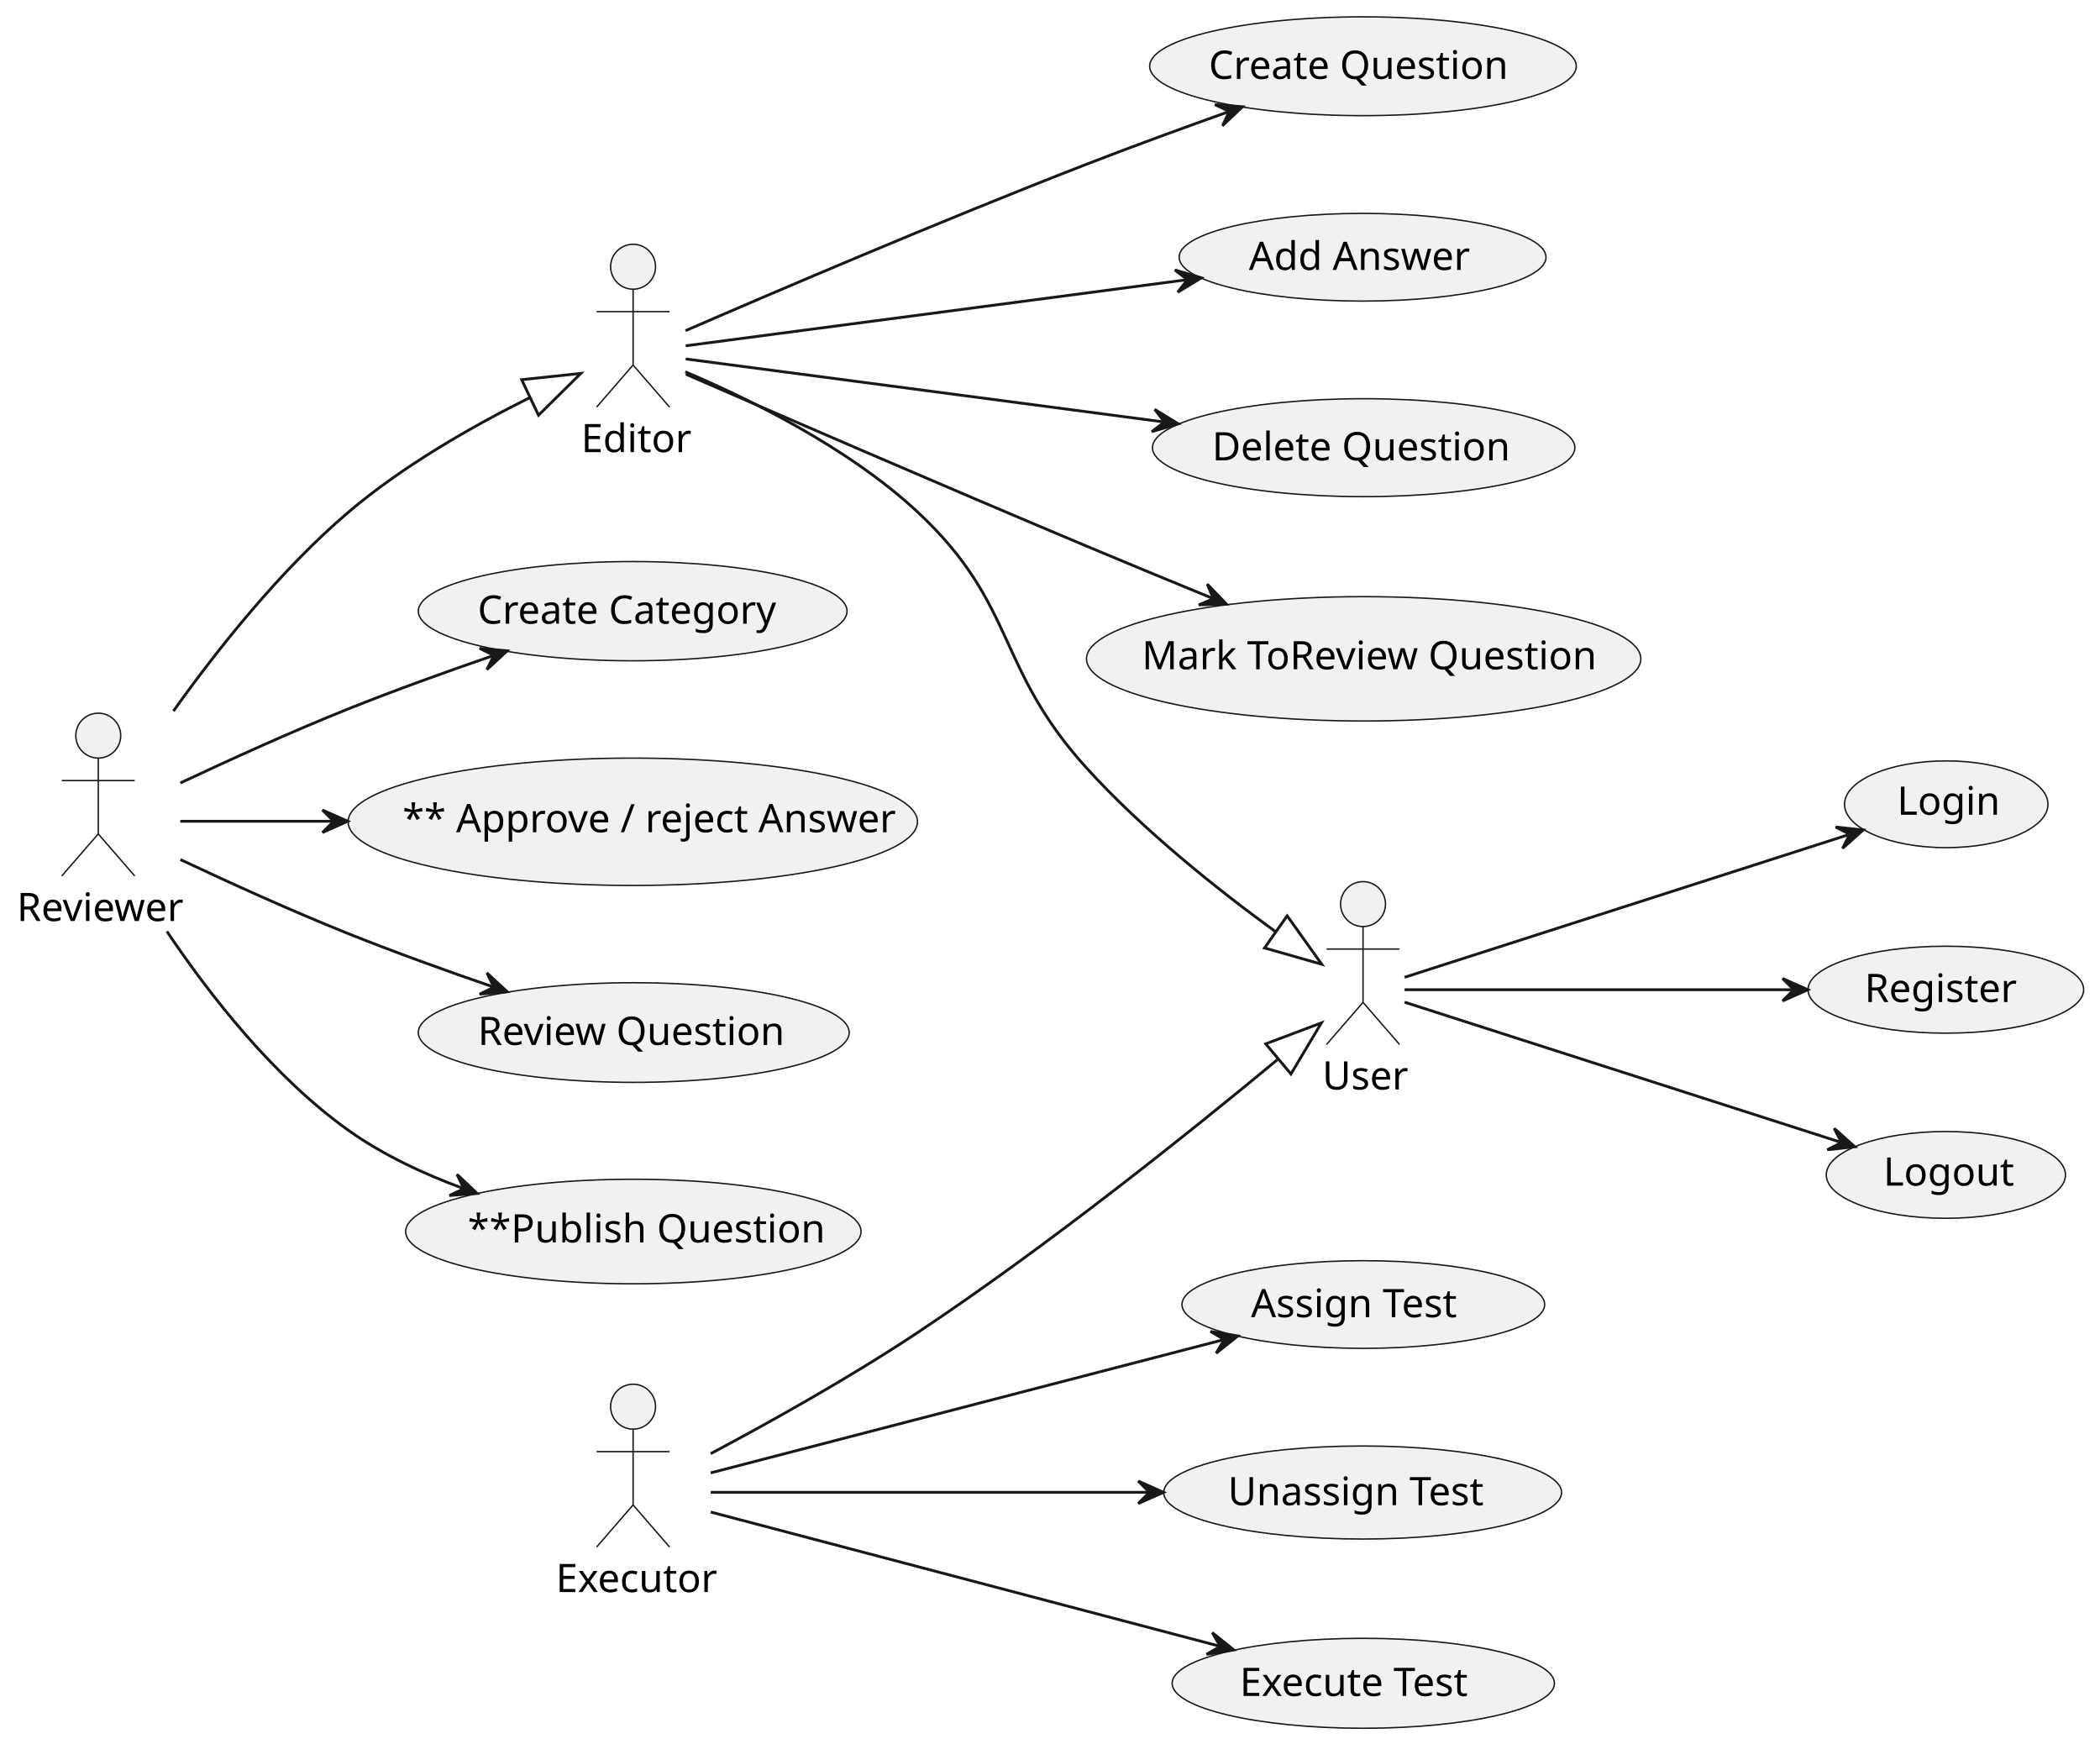
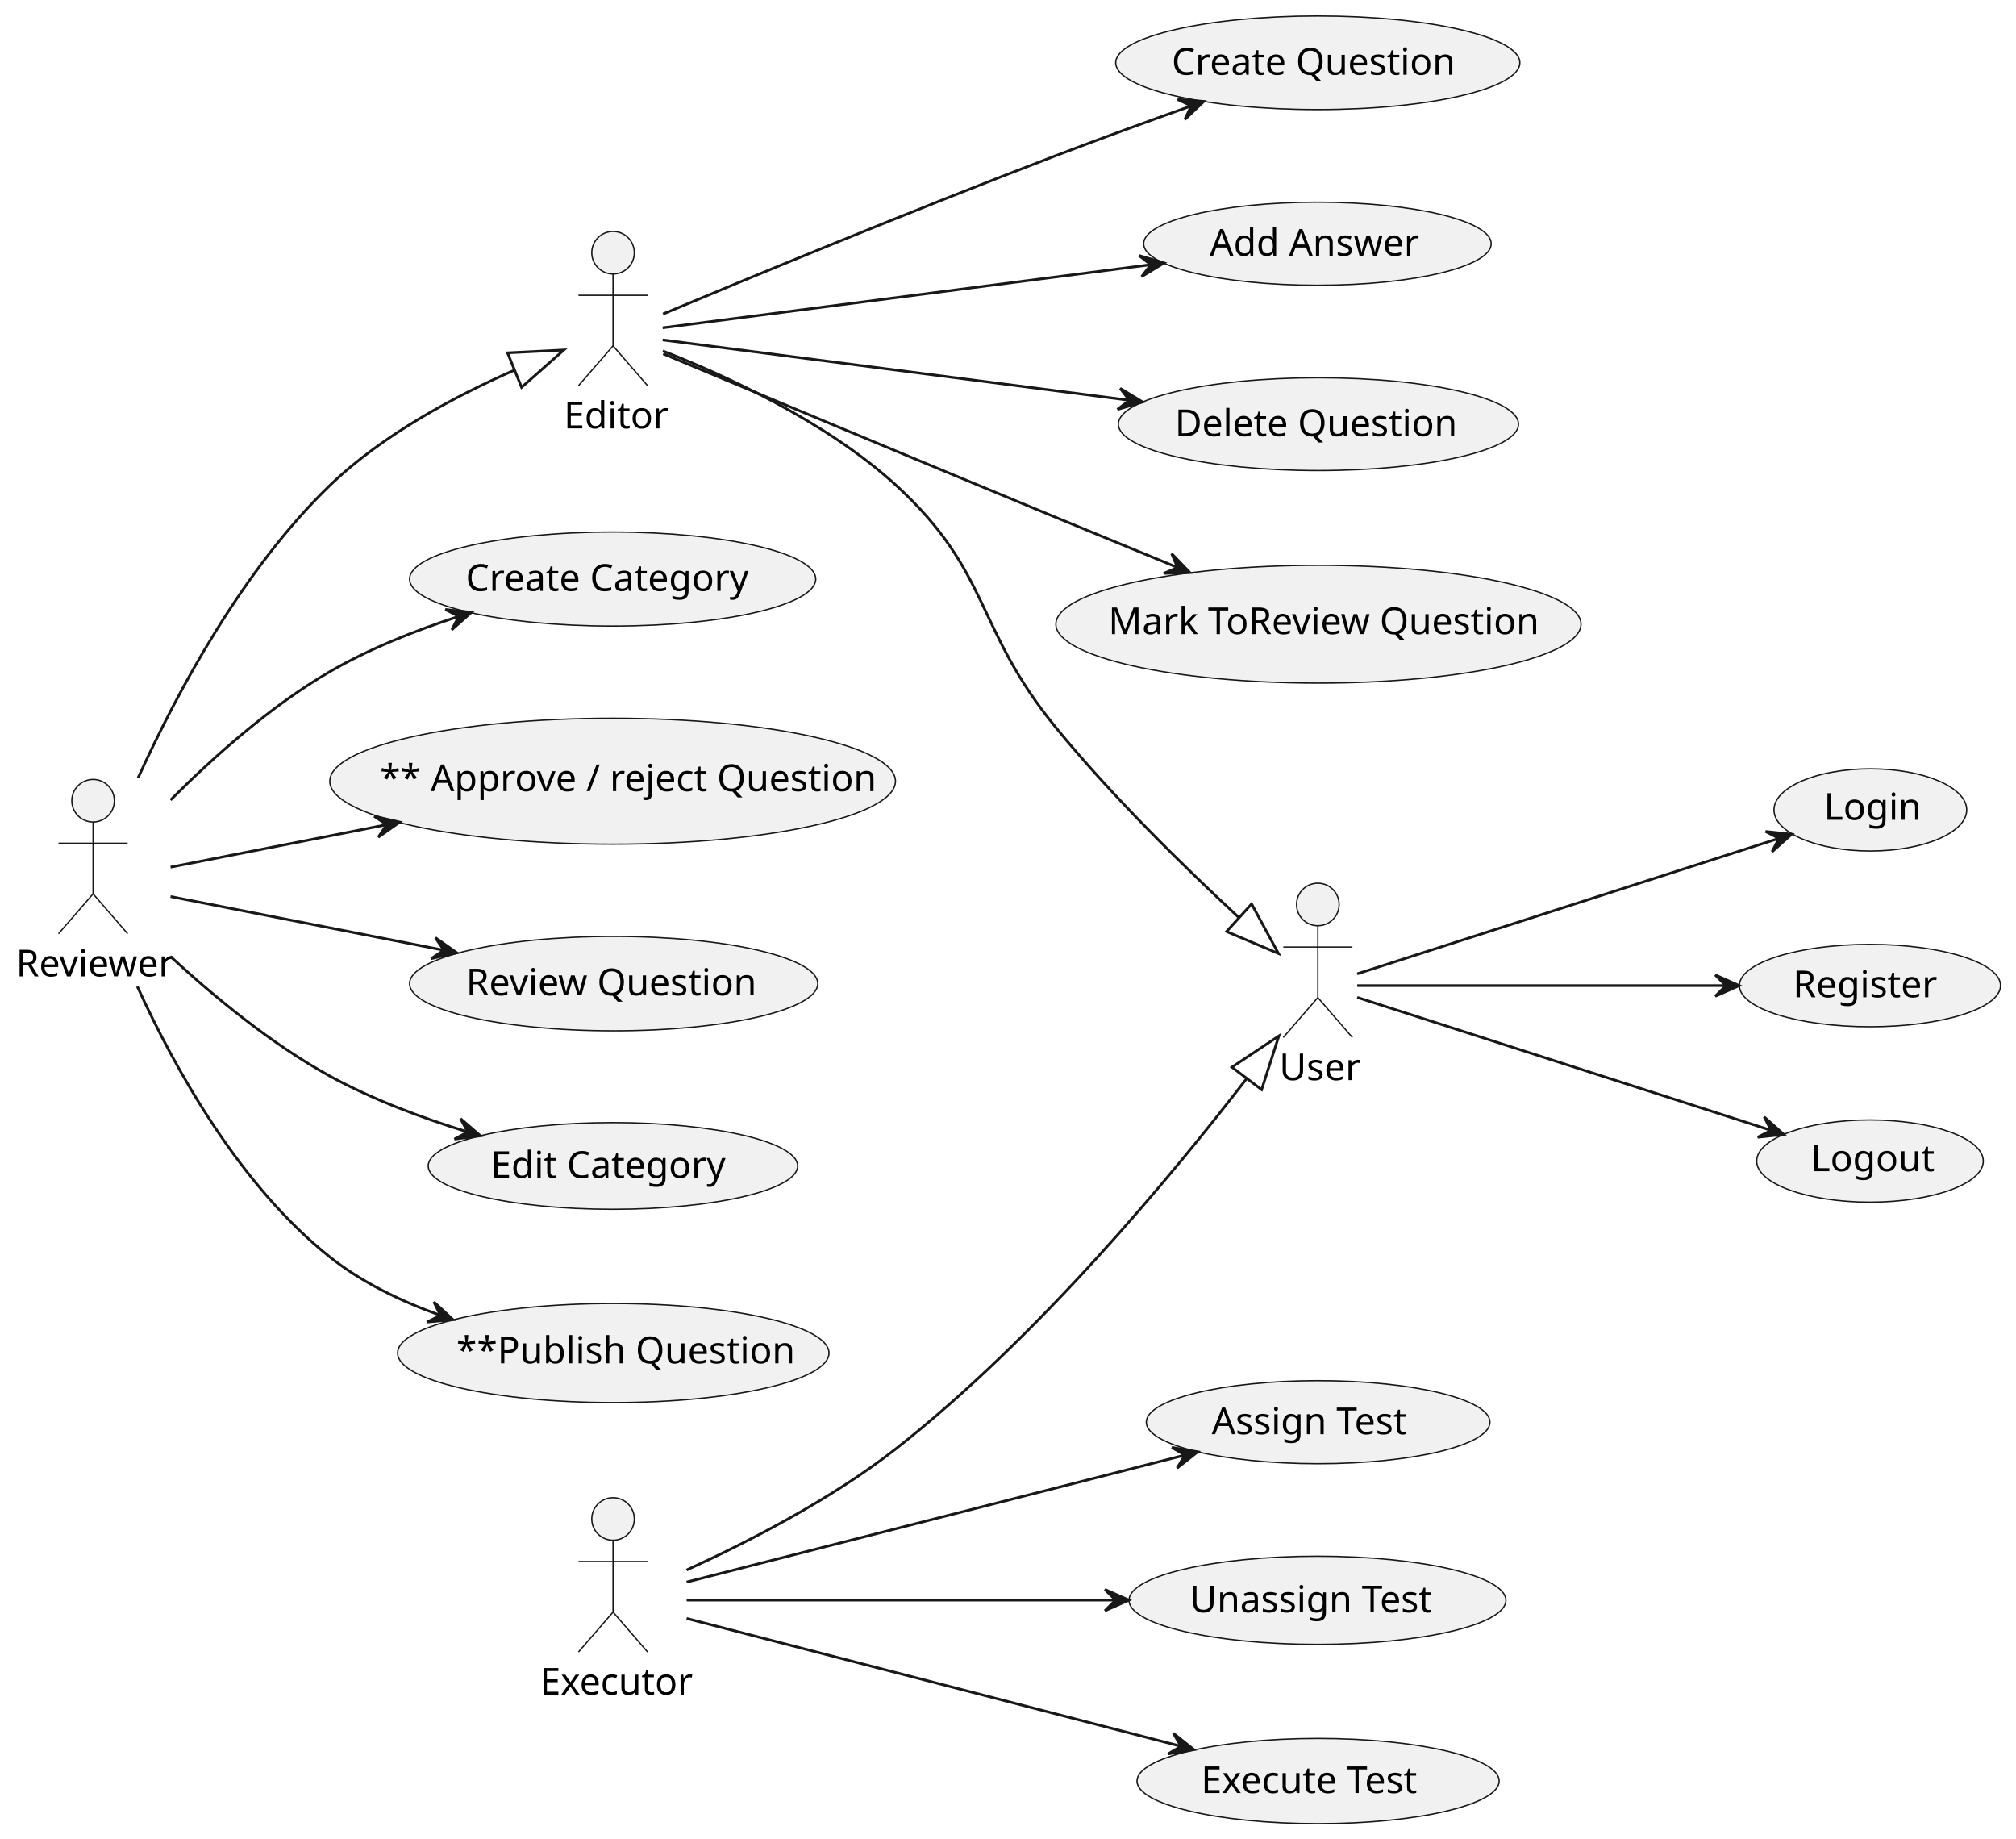
- <svg xmlns="http://www.w3.org/2000/svg" contentStyleType="text/css" height="621px" preserveAspectRatio="none" style="width:748px;height:621px;background:#FFFFFF;" version="1.1" viewBox="0 0 748 621" width="748px" zoomAndPan="magnify">
+ <svg xmlns="http://www.w3.org/2000/svg" contentStyleType="text/css" height="691px" preserveAspectRatio="none" style="width:758px;height:691px;background:#FFFFFF;" version="1.1" viewBox="0 0 758 691" width="758px" zoomAndPan="magnify">
  <defs />
  <g>
    <g id="elem_User">
-       <ellipse cx="485.5" cy="322" fill="#F1F1F1" rx="8" ry="8" style="stroke:#181818;stroke-width:0.5;" />
-       <path d="M485.5,330 L485.5,357 M472.5,338 L498.5,338 M485.5,357 L472.5,372 M485.5,357 L498.5,372 " fill="none" style="stroke:#181818;stroke-width:0.5;" />
-       <text fill="#000000" font-family="sans-serif" font-size="14" lengthAdjust="spacing" textLength="29" x="471" y="388.033">User</text>
+       <ellipse cx="495.5" cy="340" fill="#F1F1F1" rx="8" ry="8" style="stroke:#181818;stroke-width:0.5;" />
+       <path d="M495.5,348 L495.5,375 M482.5,356 L508.5,356 M495.5,375 L482.5,390 M495.5,375 L508.5,390 " fill="none" style="stroke:#181818;stroke-width:0.5;" />
+       <text fill="#000000" font-family="sans-serif" font-size="14" lengthAdjust="spacing" textLength="29" x="481" y="406.033">User</text>
    </g>
    <g id="elem_Editor">
-       <ellipse cx="225.5" cy="95" fill="#F1F1F1" rx="8" ry="8" style="stroke:#181818;stroke-width:0.5;" />
-       <path d="M225.5,103 L225.5,130 M212.5,111 L238.5,111 M225.5,130 L212.5,145 M225.5,130 L238.5,145 " fill="none" style="stroke:#181818;stroke-width:0.5;" />
-       <text fill="#000000" font-family="sans-serif" font-size="14" lengthAdjust="spacing" textLength="37" x="207" y="161.033">Editor</text>
+       <ellipse cx="230.5" cy="95" fill="#F1F1F1" rx="8" ry="8" style="stroke:#181818;stroke-width:0.5;" />
+       <path d="M230.5,103 L230.5,130 M217.5,111 L243.5,111 M230.5,130 L217.5,145 M230.5,130 L243.5,145 " fill="none" style="stroke:#181818;stroke-width:0.5;" />
+       <text fill="#000000" font-family="sans-serif" font-size="14" lengthAdjust="spacing" textLength="37" x="212" y="161.033">Editor</text>
    </g>
    <g id="elem_Reviewer">
-       <ellipse cx="35" cy="262" fill="#F1F1F1" rx="8" ry="8" style="stroke:#181818;stroke-width:0.5;" />
-       <path d="M35,270 L35,297 M22,278 L48,278 M35,297 L22,312 M35,297 L48,312 " fill="none" style="stroke:#181818;stroke-width:0.5;" />
-       <text fill="#000000" font-family="sans-serif" font-size="14" lengthAdjust="spacing" textLength="58" x="6" y="328.033">Reviewer</text>
+       <ellipse cx="35" cy="301" fill="#F1F1F1" rx="8" ry="8" style="stroke:#181818;stroke-width:0.5;" />
+       <path d="M35,309 L35,336 M22,317 L48,317 M35,336 L22,351 M35,336 L48,351 " fill="none" style="stroke:#181818;stroke-width:0.5;" />
+       <text fill="#000000" font-family="sans-serif" font-size="14" lengthAdjust="spacing" textLength="58" x="6" y="367.033">Reviewer</text>
    </g>
    <g id="elem_login">
-       <ellipse cx="693.234" cy="286.452" fill="#F1F1F1" rx="36.234" ry="15.452" style="stroke:#181818;stroke-width:0.5;" />
-       <text fill="#000000" font-family="sans-serif" font-size="14" lengthAdjust="spacing" textLength="35" x="675.734" y="290.18">Login</text>
+       <ellipse cx="703.234" cy="304.452" fill="#F1F1F1" rx="36.234" ry="15.452" style="stroke:#181818;stroke-width:0.5;" />
+       <text fill="#000000" font-family="sans-serif" font-size="14" lengthAdjust="spacing" textLength="35" x="685.734" y="308.18">Login</text>
    </g>
    <g id="elem_register">
-       <ellipse cx="693.093" cy="352.487" fill="#F1F1F1" rx="49.093" ry="15.487" style="stroke:#181818;stroke-width:0.5;" />
-       <text fill="#000000" font-family="sans-serif" font-size="14" lengthAdjust="spacing" textLength="53" x="664.138" y="356.881">Register</text>
+       <ellipse cx="703.093" cy="370.487" fill="#F1F1F1" rx="49.093" ry="15.487" style="stroke:#181818;stroke-width:0.5;" />
+       <text fill="#000000" font-family="sans-serif" font-size="14" lengthAdjust="spacing" textLength="53" x="674.138" y="374.881">Register</text>
    </g>
    <g id="elem_logout">
-       <ellipse cx="693.1" cy="418.452" fill="#F1F1F1" rx="42.6" ry="15.452" style="stroke:#181818;stroke-width:0.5;" />
-       <text fill="#000000" font-family="sans-serif" font-size="14" lengthAdjust="spacing" textLength="44" x="670.836" y="422.264">Logout</text>
+       <ellipse cx="703.1" cy="436.452" fill="#F1F1F1" rx="42.6" ry="15.452" style="stroke:#181818;stroke-width:0.5;" />
+       <text fill="#000000" font-family="sans-serif" font-size="14" lengthAdjust="spacing" textLength="44" x="680.836" y="440.264">Logout</text>
    </g>
    <g id="elem_createQ">
-       <ellipse cx="485.476" cy="23.595" fill="#F1F1F1" rx="75.976" ry="17.595" style="stroke:#181818;stroke-width:0.5;" />
-       <text fill="#000000" font-family="sans-serif" font-size="14" lengthAdjust="spacing" textLength="104" x="430.547" y="28.096">Create Question</text>
+       <ellipse cx="495.476" cy="23.595" fill="#F1F1F1" rx="75.976" ry="17.595" style="stroke:#181818;stroke-width:0.5;" />
+       <text fill="#000000" font-family="sans-serif" font-size="14" lengthAdjust="spacing" textLength="104" x="440.547" y="28.096">Create Question</text>
    </g>
    <g id="elem_addAnswerQ">
-       <ellipse cx="485.341" cy="91.618" fill="#F1F1F1" rx="65.341" ry="15.618" style="stroke:#181818;stroke-width:0.5;" />
-       <text fill="#000000" font-family="sans-serif" font-size="14" lengthAdjust="spacing" textLength="75" x="444.841" y="96.135">Add Answer</text>
+       <ellipse cx="495.341" cy="91.618" fill="#F1F1F1" rx="65.341" ry="15.618" style="stroke:#181818;stroke-width:0.5;" />
+       <text fill="#000000" font-family="sans-serif" font-size="14" lengthAdjust="spacing" textLength="75" x="454.841" y="96.135">Add Answer</text>
    </g>
    <g id="elem_deleteQ">
-       <ellipse cx="485.726" cy="159.445" fill="#F1F1F1" rx="75.226" ry="17.445" style="stroke:#181818;stroke-width:0.5;" />
-       <text fill="#000000" font-family="sans-serif" font-size="14" lengthAdjust="spacing" textLength="102" x="431.726" y="163.962">Delete Question</text>
+       <ellipse cx="495.726" cy="159.445" fill="#F1F1F1" rx="75.226" ry="17.445" style="stroke:#181818;stroke-width:0.5;" />
+       <text fill="#000000" font-family="sans-serif" font-size="14" lengthAdjust="spacing" textLength="102" x="441.726" y="163.962">Delete Question</text>
    </g>
    <g id="elem_assignT">
-       <ellipse cx="485.602" cy="464.614" fill="#F1F1F1" rx="64.602" ry="15.614" style="stroke:#181818;stroke-width:0.5;" />
-       <text fill="#000000" font-family="sans-serif" font-size="14" lengthAdjust="spacing" textLength="74" x="445.602" y="469.13">Assign Test</text>
+       <ellipse cx="495.602" cy="534.614" fill="#F1F1F1" rx="64.602" ry="15.614" style="stroke:#181818;stroke-width:0.5;" />
+       <text fill="#000000" font-family="sans-serif" font-size="14" lengthAdjust="spacing" textLength="74" x="455.602" y="539.13">Assign Test</text>
    </g>
    <g id="elem_unassignT">
-       <ellipse cx="485.357" cy="531.571" fill="#F1F1F1" rx="70.857" ry="16.571" style="stroke:#181818;stroke-width:0.5;" />
-       <text fill="#000000" font-family="sans-serif" font-size="14" lengthAdjust="spacing" textLength="90" x="437.357" y="536.088">Unassign Test</text>
+       <ellipse cx="495.357" cy="601.571" fill="#F1F1F1" rx="70.857" ry="16.571" style="stroke:#181818;stroke-width:0.5;" />
+       <text fill="#000000" font-family="sans-serif" font-size="14" lengthAdjust="spacing" textLength="90" x="447.357" y="606.088">Unassign Test</text>
    </g>
    <g id="elem_execT">
-       <ellipse cx="485.589" cy="599.518" fill="#F1F1F1" rx="68.089" ry="16.018" style="stroke:#181818;stroke-width:0.5;" />
-       <text fill="#000000" font-family="sans-serif" font-size="14" lengthAdjust="spacing" textLength="82" x="441.589" y="604.034">Execute Test</text>
+       <ellipse cx="495.589" cy="669.518" fill="#F1F1F1" rx="68.089" ry="16.018" style="stroke:#181818;stroke-width:0.5;" />
+       <text fill="#000000" font-family="sans-serif" font-size="14" lengthAdjust="spacing" textLength="82" x="451.589" y="674.034">Execute Test</text>
    </g>
    <g id="elem_createC">
-       <ellipse cx="225.355" cy="217.671" fill="#F1F1F1" rx="76.355" ry="17.671" style="stroke:#181818;stroke-width:0.5;" />
-       <text fill="#000000" font-family="sans-serif" font-size="14" lengthAdjust="spacing" textLength="105" x="170.123" y="222.125">Create Category</text>
+       <ellipse cx="230.355" cy="217.671" fill="#F1F1F1" rx="76.355" ry="17.671" style="stroke:#181818;stroke-width:0.5;" />
+       <text fill="#000000" font-family="sans-serif" font-size="14" lengthAdjust="spacing" textLength="105" x="175.123" y="222.125">Create Category</text>
    </g>
    <g id="elem_markQ">
-       <ellipse cx="485.724" cy="234.645" fill="#F1F1F1" rx="98.724" ry="22.145" style="stroke:#181818;stroke-width:0.5;" />
-       <text fill="#000000" font-family="sans-serif" font-size="14" lengthAdjust="spacing" textLength="158" x="406.724" y="238.373">Mark ToReview Question</text>
+       <ellipse cx="495.724" cy="234.645" fill="#F1F1F1" rx="98.724" ry="22.145" style="stroke:#181818;stroke-width:0.5;" />
+       <text fill="#000000" font-family="sans-serif" font-size="14" lengthAdjust="spacing" textLength="158" x="416.724" y="238.373">Mark ToReview Question</text>
    </g>
    <g id="elem_approveRejectA">
-       <ellipse cx="225.398" cy="292.68" fill="#F1F1F1" rx="101.397" ry="22.68" style="stroke:#181818;stroke-width:0.5;" />
-       <text fill="#000000" font-family="sans-serif" font-size="14" lengthAdjust="spacing" textLength="164" x="143.398" y="296.408">** Approve / reject Answer</text>
+       <ellipse cx="230.346" cy="293.669" fill="#F1F1F1" rx="106.346" ry="23.669" style="stroke:#181818;stroke-width:0.5;" />
+       <text fill="#000000" font-family="sans-serif" font-size="14" lengthAdjust="spacing" textLength="175" x="142.846" y="297.398">** Approve / reject Question</text>
    </g>
    <g id="elem_reviewQ">
-       <ellipse cx="225.736" cy="367.747" fill="#F1F1F1" rx="76.736" ry="17.747" style="stroke:#181818;stroke-width:0.5;" />
-       <text fill="#000000" font-family="sans-serif" font-size="14" lengthAdjust="spacing" textLength="106" x="170.201" y="372.156">Review Question</text>
+       <ellipse cx="230.736" cy="369.747" fill="#F1F1F1" rx="76.736" ry="17.747" style="stroke:#181818;stroke-width:0.5;" />
+       <text fill="#000000" font-family="sans-serif" font-size="14" lengthAdjust="spacing" textLength="106" x="175.201" y="374.156">Review Question</text>
+     </g>
+     <g id="elem_editC">
+       <ellipse cx="230.457" cy="438.291" fill="#F1F1F1" rx="69.457" ry="16.291" style="stroke:#181818;stroke-width:0.5;" />
+       <text fill="#000000" font-family="sans-serif" font-size="14" lengthAdjust="spacing" textLength="86" x="184.457" y="442.808">Edit Category</text>
    </g>
    <g id="elem_publishQ">
-       <ellipse cx="225.597" cy="438.619" fill="#F1F1F1" rx="81.097" ry="18.619" style="stroke:#181818;stroke-width:0.5;" />
-       <text fill="#000000" font-family="sans-serif" font-size="14" lengthAdjust="spacing" textLength="117" x="166.584" y="442.498">**Publish Question</text>
+       <ellipse cx="230.597" cy="508.619" fill="#F1F1F1" rx="81.097" ry="18.619" style="stroke:#181818;stroke-width:0.5;" />
+       <text fill="#000000" font-family="sans-serif" font-size="14" lengthAdjust="spacing" textLength="117" x="171.584" y="512.498">**Publish Question</text>
    </g>
    <g id="elem_Executor">
-       <ellipse cx="225.5" cy="501" fill="#F1F1F1" rx="8" ry="8" style="stroke:#181818;stroke-width:0.5;" />
-       <path d="M225.5,509 L225.5,536 M212.5,517 L238.5,517 M225.5,536 L212.5,551 M225.5,536 L238.5,551 " fill="none" style="stroke:#181818;stroke-width:0.5;" />
-       <text fill="#000000" font-family="sans-serif" font-size="14" lengthAdjust="spacing" textLength="55" x="198" y="567.033">Executor</text>
+       <ellipse cx="230.5" cy="571" fill="#F1F1F1" rx="8" ry="8" style="stroke:#181818;stroke-width:0.5;" />
+       <path d="M230.5,579 L230.5,606 M217.5,587 L243.5,587 M230.5,606 L217.5,621 M230.5,606 L243.5,621 " fill="none" style="stroke:#181818;stroke-width:0.5;" />
+       <text fill="#000000" font-family="sans-serif" font-size="14" lengthAdjust="spacing" textLength="55" x="203" y="637.033">Executor</text>
    </g>
    <g id="link_Editor_User">
-       <path d="M244.1,132.43 C265.52,141.51 301.95,159.07 327,182.5 C362.38,215.59 354.46,237.61 387,273.5 C407.16,295.75 433.87,316.93 454.24,331.76 " fill="none" id="Editor-to-User" style="stroke:#181818;stroke-width:1.0;" />
-       <polygon fill="none" points="458.48,326.18,470.79,343.43,450.41,337.62,458.48,326.18" style="stroke:#181818;stroke-width:1.0;" />
+       <path d="M249.2,131.92 C271.6,140.69 310.44,158.17 337,182.5 C372.72,215.22 366.33,236 397,273.5 C418.24,299.48 445.55,326.17 465.86,344.96 " fill="none" id="Editor-to-User" style="stroke:#181818;stroke-width:1.0;" />
+       <polygon fill="none" points="470.59,339.8,480.69,358.43,461.18,350.17,470.59,339.8" style="stroke:#181818;stroke-width:1.0;" />
    </g>
    <g id="link_Reviewer_Editor">
-       <path d="M61.76,253.26 C77.83,230.74 99.99,202.97 124,182.5 C143.46,165.91 168.47,151.7 188.67,141.63 " fill="none" id="Reviewer-to-Editor" style="stroke:#181818;stroke-width:1.0;" />
-       <polygon fill="none" points="185.81,135.23,206.88,132.99,191.81,147.88,185.81,135.23" style="stroke:#181818;stroke-width:1.0;" />
+       <path d="M51.92,292.42 C66.74,259.84 91.42,213.86 124,182.5 C143.88,163.36 171.45,148.76 193.43,139.13 " fill="none" id="Reviewer-to-Editor" style="stroke:#181818;stroke-width:1.0;" />
+       <polygon fill="none" points="190.83,132.63,211.99,131.57,196.11,145.6,190.83,132.63" style="stroke:#181818;stroke-width:1.0;" />
    </g>
    <g id="link_Executor_User">
-       <path d="M253.14,517.74 C273.76,506.77 302.79,490.62 327,474.5 C373.66,443.43 424.38,402.79 455.3,377.16 " fill="none" id="Executor-to-User" style="stroke:#181818;stroke-width:1.0;" />
-       <polygon fill="none" points="450.84,371.77,470.67,364.31,459.82,382.51,450.84,371.77" style="stroke:#181818;stroke-width:1.0;" />
+       <path d="M258.15,590.19 C280.43,580.03 312.43,563.78 337,544.5 C389.72,503.14 439.7,443.11 468.71,405.47 " fill="none" id="Executor-to-User" style="stroke:#181818;stroke-width:1.0;" />
+       <polygon fill="none" points="463.19,401.16,480.84,389.43,474.36,409.61,463.19,401.16" style="stroke:#181818;stroke-width:1.0;" />
    </g>
    <g id="link_Editor_createQ">
-       <path d="M244.19,117.77 C273.64,104.98 334.64,78.81 387,58.5 C403.41,52.13 421.53,45.52 437.64,39.78 " fill="none" id="Editor-to-createQ" style="stroke:#181818;stroke-width:1.0;" />
-       <polygon fill="#181818" points="442.57,38.02,432.751,37.257,437.857,39.691,435.424,44.797,442.57,38.02" style="stroke:#181818;stroke-width:1.0;" />
+       <path d="M249.29,118.03 C279.5,105.39 342.85,79.17 397,58.5 C413.45,52.22 431.57,45.63 447.68,39.88 " fill="none" id="Editor-to-createQ" style="stroke:#181818;stroke-width:1.0;" />
+       <polygon fill="#181818" points="452.61,38.12,442.789,37.384,447.902,39.803,445.482,44.917,452.61,38.12" style="stroke:#181818;stroke-width:1.0;" />
    </g>
    <g id="link_Editor_addAnswerQ">
-       <path d="M244.23,123.16 C280.43,118.39 364.3,107.34 422.7,99.64 " fill="none" id="Editor-to-addAnswerQ" style="stroke:#181818;stroke-width:1.0;" />
-       <polygon fill="#181818" points="427.91,98.96,418.47,96.151,422.952,99.603,419.499,104.084,427.91,98.96" style="stroke:#181818;stroke-width:1.0;" />
+       <path d="M249.16,123.22 C286.08,118.44 372.91,107.22 432.7,99.49 " fill="none" id="Editor-to-addAnswerQ" style="stroke:#181818;stroke-width:1.0;" />
+       <polygon fill="#181818" points="437.67,98.85,428.23,96.041,432.712,99.493,429.259,103.974,437.67,98.85" style="stroke:#181818;stroke-width:1.0;" />
    </g>
    <g id="link_Editor_deleteQ">
-       <path d="M244.23,127.84 C278.77,132.39 356.72,142.66 414.52,150.28 " fill="none" id="Editor-to-deleteQ" style="stroke:#181818;stroke-width:1.0;" />
-       <polygon fill="#181818" points="419.7,150.96,411.304,145.812,414.743,150.303,410.252,153.743,419.7,150.96" style="stroke:#181818;stroke-width:1.0;" />
+       <path d="M249.16,127.78 C284.38,132.34 365.04,142.76 424.3,150.42 " fill="none" id="Editor-to-deleteQ" style="stroke:#181818;stroke-width:1.0;" />
+       <polygon fill="#181818" points="429.6,151.11,421.189,145.986,424.642,150.467,420.16,153.919,429.6,151.11" style="stroke:#181818;stroke-width:1.0;" />
    </g>
    <g id="link_Editor_markQ">
-       <path d="M244.27,133.26 C273.83,146.13 334.99,172.65 387,194.5 C401.55,200.61 417.36,207.15 431.94,213.12 " fill="none" id="Editor-to-markQ" style="stroke:#181818;stroke-width:1.0;" />
-       <polygon fill="#181818" points="436.83,215.13,430.004,208.03,432.2,213.244,426.986,215.439,436.83,215.13" style="stroke:#181818;stroke-width:1.0;" />
+       <path d="M249.36,132.99 C279.69,145.69 343.21,172.25 397,194.5 C411.73,200.59 427.74,207.17 442.43,213.2 " fill="none" id="Editor-to-markQ" style="stroke:#181818;stroke-width:1.0;" />
+       <polygon fill="#181818" points="447.37,215.23,440.544,208.13,442.74,213.344,437.526,215.539,447.37,215.23" style="stroke:#181818;stroke-width:1.0;" />
    </g>
    <g id="link_User_login">
-       <path d="M500.3,348.07 C532.43,337.75 612.95,311.89 658.76,297.18 " fill="none" id="User-to-login" style="stroke:#181818;stroke-width:1.0;" />
-       <polygon fill="#181818" points="663.63,295.61,653.838,294.555,658.87,297.14,656.285,302.171,663.63,295.61" style="stroke:#181818;stroke-width:1.0;" />
+       <path d="M510.3,366.07 C542.43,355.75 622.95,329.89 668.76,315.18 " fill="none" id="User-to-login" style="stroke:#181818;stroke-width:1.0;" />
+       <polygon fill="#181818" points="673.63,313.61,663.838,312.555,668.87,315.14,666.285,320.171,673.63,313.61" style="stroke:#181818;stroke-width:1.0;" />
    </g>
    <g id="link_User_register">
-       <path d="M500.3,352.5 C528.17,352.5 592.47,352.5 638.93,352.5 " fill="none" id="User-to-register" style="stroke:#181818;stroke-width:1.0;" />
-       <polygon fill="#181818" points="643.93,352.5,634.93,348.5,638.93,352.5,634.93,356.5,643.93,352.5" style="stroke:#181818;stroke-width:1.0;" />
+       <path d="M510.3,370.5 C538.17,370.5 602.47,370.5 648.93,370.5 " fill="none" id="User-to-register" style="stroke:#181818;stroke-width:1.0;" />
+       <polygon fill="#181818" points="653.93,370.5,644.93,366.5,648.93,370.5,644.93,374.5,653.93,370.5" style="stroke:#181818;stroke-width:1.0;" />
    </g>
    <g id="link_User_logout">
-       <path d="M500.3,356.93 C531.73,367.03 609.49,392 655.74,406.86 " fill="none" id="User-to-logout" style="stroke:#181818;stroke-width:1.0;" />
-       <polygon fill="#181818" points="660.67,408.44,653.325,401.878,655.91,406.91,650.878,409.495,660.67,408.44" style="stroke:#181818;stroke-width:1.0;" />
+       <path d="M510.3,374.93 C541.73,385.03 619.49,410 665.74,424.86 " fill="none" id="User-to-logout" style="stroke:#181818;stroke-width:1.0;" />
+       <polygon fill="#181818" points="670.67,426.44,663.325,419.878,665.91,424.91,660.878,427.495,670.67,426.44" style="stroke:#181818;stroke-width:1.0;" />
    </g>
    <g id="link_Executor_assignT">
-       <path d="M253.14,524.58 C296.17,513.41 381.61,491.22 435.75,477.16 " fill="none" id="Executor-to-assignT" style="stroke:#181818;stroke-width:1.0;" />
-       <polygon fill="#181818" points="440.89,475.82,431.174,474.21,436.05,477.076,433.184,481.953,440.89,475.82" style="stroke:#181818;stroke-width:1.0;" />
+       <path d="M258.17,594.71 C302.03,583.53 390.04,561.11 445.41,547.01 " fill="none" id="Executor-to-assignT" style="stroke:#181818;stroke-width:1.0;" />
+       <polygon fill="#181818" points="450.33,545.75,440.618,544.113,445.487,546.993,442.607,551.862,450.33,545.75" style="stroke:#181818;stroke-width:1.0;" />
    </g>
    <g id="link_Executor_unassignT">
-       <path d="M253.14,531.5 C289.68,531.5 356.81,531.5 409.39,531.5 " fill="none" id="Executor-to-unassignT" style="stroke:#181818;stroke-width:1.0;" />
-       <polygon fill="#181818" points="414.43,531.5,405.43,527.5,409.43,531.5,405.43,535.5,414.43,531.5" style="stroke:#181818;stroke-width:1.0;" />
+       <path d="M258.17,601.5 C295.61,601.5 365.24,601.5 419.26,601.5 " fill="none" id="Executor-to-unassignT" style="stroke:#181818;stroke-width:1.0;" />
+       <polygon fill="#181818" points="424.44,601.5,415.44,597.5,419.44,601.5,415.44,605.5,424.44,601.5" style="stroke:#181818;stroke-width:1.0;" />
    </g>
    <g id="link_Executor_execT">
-       <path d="M253.14,538.52 C295.79,549.76 380.12,571.99 434.33,586.28 " fill="none" id="Executor-to-execT" style="stroke:#181818;stroke-width:1.0;" />
-       <polygon fill="#181818" points="439.48,587.63,431.795,581.47,434.645,586.357,429.758,589.206,439.48,587.63" style="stroke:#181818;stroke-width:1.0;" />
+       <path d="M258.17,608.39 C301.65,619.64 388.52,642.1 443.96,656.43 " fill="none" id="Executor-to-execT" style="stroke:#181818;stroke-width:1.0;" />
+       <polygon fill="#181818" points="448.89,657.71,441.184,651.577,444.05,656.454,439.174,659.32,448.89,657.71" style="stroke:#181818;stroke-width:1.0;" />
    </g>
    <g id="link_Reviewer_createC">
-       <path d="M64.25,278.86 C81.37,270.8 103.75,260.61 124,252.5 C140.63,245.84 159.08,239.2 175.59,233.53 " fill="none" id="Reviewer-to-createC" style="stroke:#181818;stroke-width:1.0;" />
-       <polygon fill="#181818" points="180.65,231.8,170.84,230.922,175.918,233.415,173.425,238.493,180.65,231.8" style="stroke:#181818;stroke-width:1.0;" />
+       <path d="M64.11,300.73 C80.3,284.52 101.8,265.38 124,252.5 C138.82,243.9 156.06,237.05 172.25,231.78 " fill="none" id="Reviewer-to-createC" style="stroke:#181818;stroke-width:1.0;" />
+       <polygon fill="#181818" points="177.24,230.19,167.451,229.108,172.476,231.707,169.877,236.731,177.24,230.19" style="stroke:#181818;stroke-width:1.0;" />
+     </g>
+     <g id="link_Reviewer_editC">
+       <path d="M64.07,359.54 C80.42,374.59 102.08,392.46 124,404.5 C140.04,413.3 158.71,420.26 175.85,425.52 " fill="none" id="Reviewer-to-editC" style="stroke:#181818;stroke-width:1.0;" />
+       <polygon fill="#181818" points="180.64,426.96,173.178,420.532,175.853,425.517,170.869,428.192,180.64,426.96" style="stroke:#181818;stroke-width:1.0;" />
    </g>
    <g id="link_Reviewer_approveRejectA">
-       <path d="M64.22,292.5 C79.18,292.5 98.6,292.5 118.73,292.5 " fill="none" id="Reviewer-to-approveRejectA" style="stroke:#181818;stroke-width:1.0;" />
-       <polygon fill="#181818" points="123.86,292.5,114.86,288.5,118.86,292.5,114.86,296.5,123.86,292.5" style="stroke:#181818;stroke-width:1.0;" />
+       <path d="M64.14,325.97 C85.54,321.77 116.17,315.76 145.27,310.04 " fill="none" id="Reviewer-to-approveRejectA" style="stroke:#181818;stroke-width:1.0;" />
+       <polygon fill="#181818" points="150.3,309.05,140.7,306.85,145.393,310.009,142.234,314.701,150.3,309.05" style="stroke:#181818;stroke-width:1.0;" />
    </g>
    <g id="link_Reviewer_reviewQ">
-       <path d="M64.25,306.14 C81.37,314.2 103.75,324.39 124,332.5 C140.63,339.16 159.08,345.8 175.59,351.47 " fill="none" id="Reviewer-to-reviewQ" style="stroke:#181818;stroke-width:1.0;" />
-       <polygon fill="#181818" points="180.65,353.2,173.425,346.507,175.918,351.585,170.84,354.078,180.65,353.2" style="stroke:#181818;stroke-width:1.0;" />
+       <path d="M64.14,337.03 C90.91,342.28 132.13,350.38 166.71,357.17 " fill="none" id="Reviewer-to-reviewQ" style="stroke:#181818;stroke-width:1.0;" />
+       <polygon fill="#181818" points="171.77,358.16,163.716,352.491,166.865,357.19,162.165,360.339,171.77,358.16" style="stroke:#181818;stroke-width:1.0;" />
    </g>
    <g id="link_Reviewer_publishQ">
-       <path d="M59.45,331.72 C75.15,355.08 97.73,383.74 124,402.5 C136.26,411.26 150.88,418.08 165.11,423.32 " fill="none" id="Reviewer-to-publishQ" style="stroke:#181818;stroke-width:1.0;" />
-       <polygon fill="#181818" points="169.92,425.04,162.78,418.256,165.209,423.365,160.1,425.793,169.92,425.04" style="stroke:#181818;stroke-width:1.0;" />
+       <path d="M51.62,370.8 C66.04,402.39 90.32,445.77 124,472.5 C136.05,482.07 150.8,489.16 165.4,494.4 " fill="none" id="Reviewer-to-publishQ" style="stroke:#181818;stroke-width:1.0;" />
+       <polygon fill="#181818" points="170.34,496.11,163.133,489.397,165.613,494.482,160.528,496.961,170.34,496.11" style="stroke:#181818;stroke-width:1.0;" />
    </g>
  </g>
</svg>
